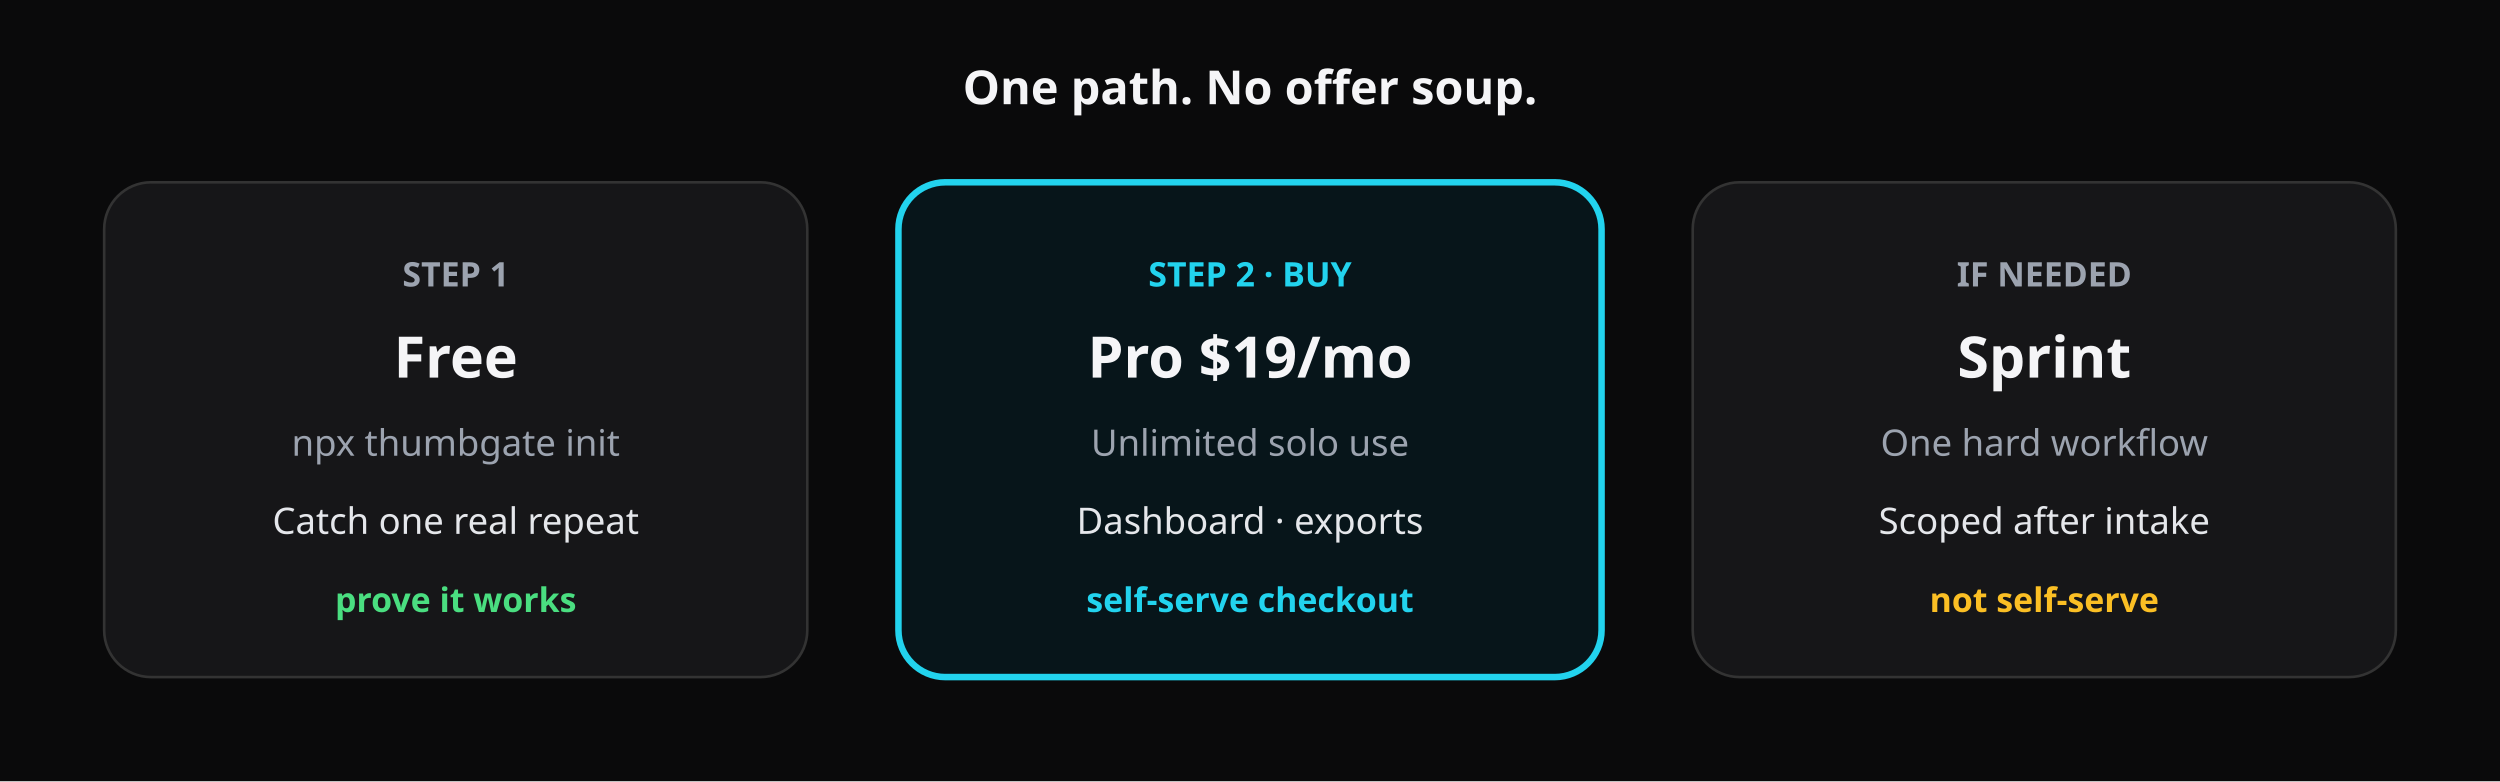
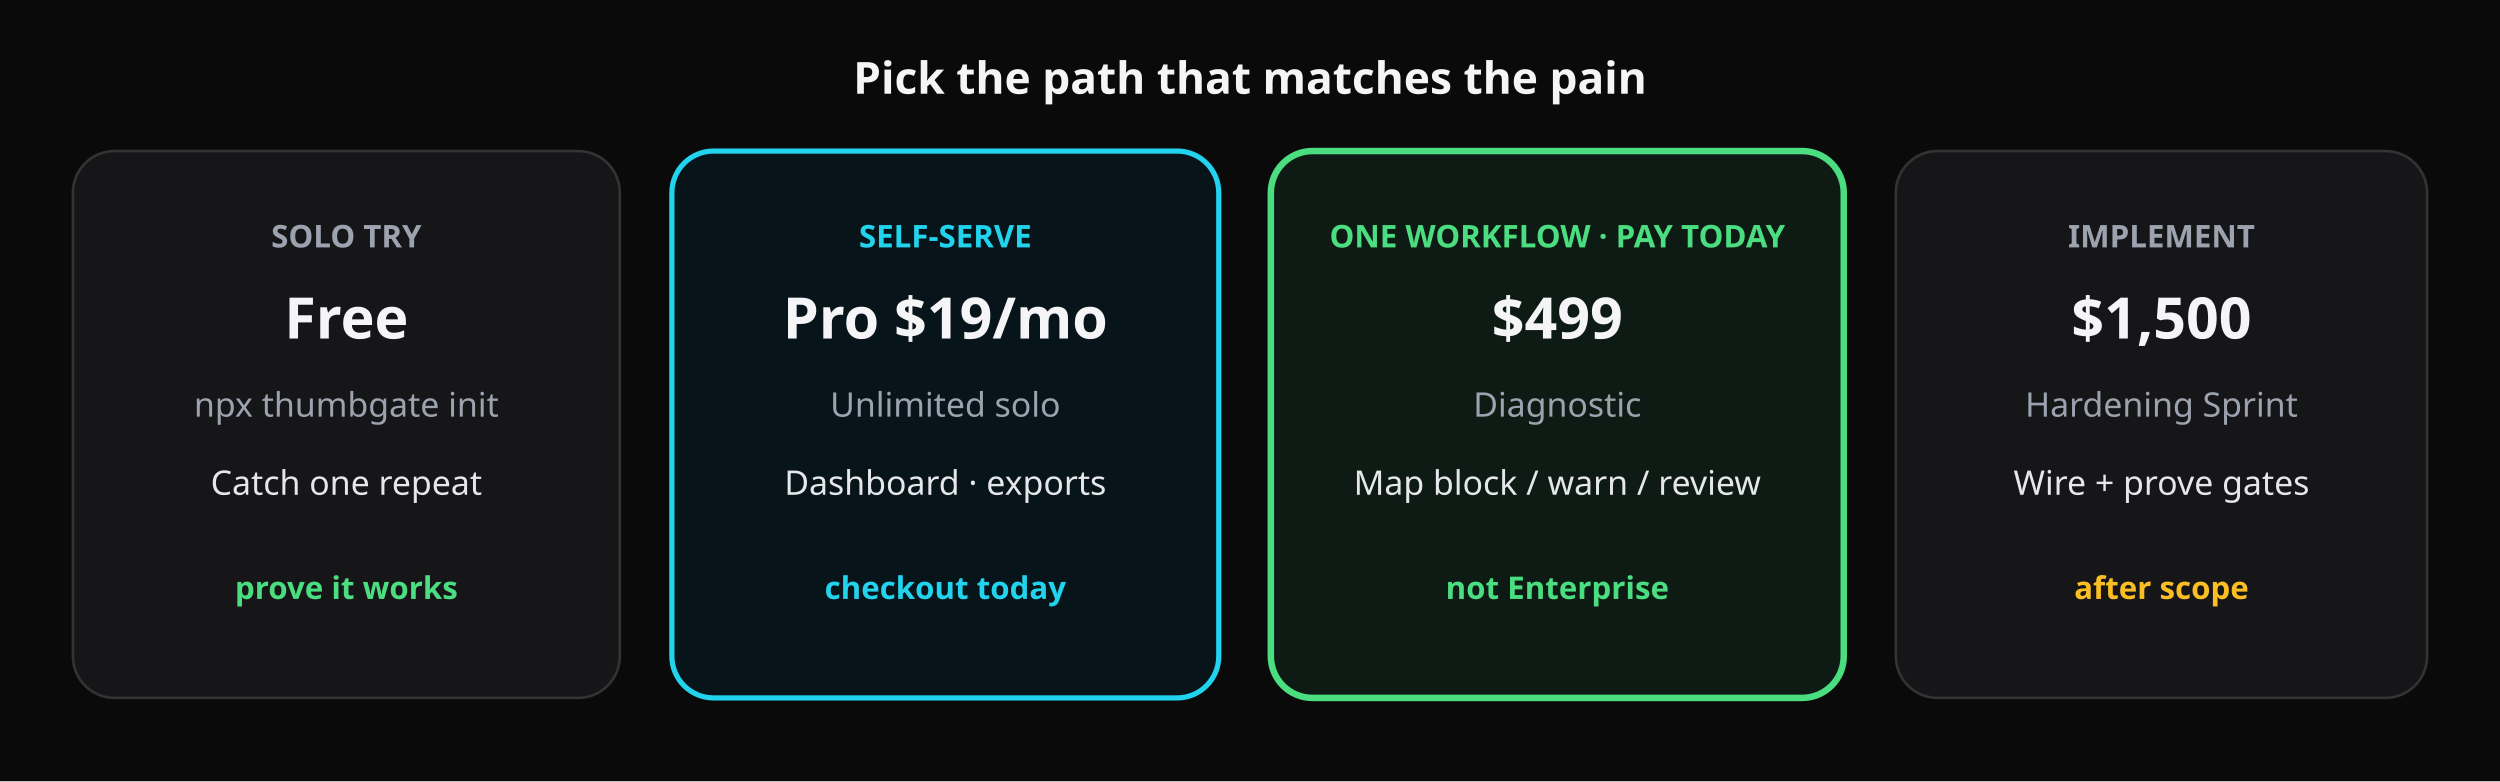
<svg xmlns="http://www.w3.org/2000/svg" viewBox="0 0 960 300" role="img" aria-labelledby="t d">
  <rect width="960" height="300" fill="#0a0a0b" />
  <g font-family="system-ui,sans-serif">
-     <text x="480" y="40" text-anchor="middle" fill="#f5f5f7" font-size="18" font-weight="800">One path. No offer soup.</text>
-     <rect x="40" y="70" width="270" height="190" rx="18" fill="#161618" stroke="#333" />
-     <text x="175" y="110" text-anchor="middle" fill="#9ca3af" font-size="13" font-weight="700">STEP 1</text>
-     <text x="175" y="145" text-anchor="middle" fill="#f5f5f7" font-size="22" font-weight="900">Free</text>
-     <text x="175" y="175" text-anchor="middle" fill="#9ca3af" font-size="14">npx thumbgate init</text>
-     <text x="175" y="205" text-anchor="middle" fill="#e5e7eb" font-size="14">Catch one real repeat</text>
-     <text x="175" y="235" text-anchor="middle" fill="#4ade80" font-size="13" font-weight="700">prove it works</text>
-     <rect x="345" y="70" width="270" height="190" rx="18" fill="#07151a" stroke="#22d3ee" stroke-width="2.5" />
-     <text x="480" y="110" text-anchor="middle" fill="#22d3ee" font-size="13" font-weight="700">STEP 2 · BUY</text>
-     <text x="480" y="145" text-anchor="middle" fill="#f5f5f7" font-size="22" font-weight="900">Pro $19/mo</text>
-     <text x="480" y="175" text-anchor="middle" fill="#9ca3af" font-size="14">Unlimited solo use</text>
-     <text x="480" y="205" text-anchor="middle" fill="#e5e7eb" font-size="14">Dashboard · exports</text>
-     <text x="480" y="235" text-anchor="middle" fill="#22d3ee" font-size="13" font-weight="700">self-serve checkout</text>
-     <rect x="650" y="70" width="270" height="190" rx="18" fill="#161618" stroke="#333" />
-     <text x="785" y="110" text-anchor="middle" fill="#9ca3af" font-size="13" font-weight="700">IF NEEDED</text>
-     <text x="785" y="145" text-anchor="middle" fill="#f5f5f7" font-size="22" font-weight="900">Sprint</text>
-     <text x="785" y="175" text-anchor="middle" fill="#9ca3af" font-size="14">One hard workflow</text>
-     <text x="785" y="205" text-anchor="middle" fill="#e5e7eb" font-size="14">Scoped after intake</text>
-     <text x="785" y="235" text-anchor="middle" fill="#fbbf24" font-size="13" font-weight="700">not self-serve</text>
+     <text x="480" y="36" text-anchor="middle" fill="#f5f5f7" font-size="17" font-weight="800">Pick the path that matches the pain</text>
+     <rect x="28" y="58" width="210" height="210" rx="16" fill="#161618" stroke="#333" />
+     <text x="133" y="95" text-anchor="middle" fill="#9ca3af" font-size="12" font-weight="700">SOLO TRY</text>
+     <text x="133" y="130" text-anchor="middle" fill="#f5f5f7" font-size="22" font-weight="900">Free</text>
+     <text x="133" y="160" text-anchor="middle" fill="#9ca3af" font-size="13">npx thumbgate init</text>
+     <text x="133" y="190" text-anchor="middle" fill="#e5e7eb" font-size="13">Catch one repeat</text>
+     <text x="133" y="230" text-anchor="middle" fill="#4ade80" font-size="12" font-weight="700">prove it works</text>
+     <rect x="258" y="58" width="210" height="210" rx="16" fill="#07151a" stroke="#22d3ee" stroke-width="2" />
+     <text x="363" y="95" text-anchor="middle" fill="#22d3ee" font-size="12" font-weight="700">SELF-SERVE</text>
+     <text x="363" y="130" text-anchor="middle" fill="#f5f5f7" font-size="22" font-weight="900">Pro $19/mo</text>
+     <text x="363" y="160" text-anchor="middle" fill="#9ca3af" font-size="13">Unlimited solo</text>
+     <text x="363" y="190" text-anchor="middle" fill="#e5e7eb" font-size="13">Dashboard · exports</text>
+     <text x="363" y="230" text-anchor="middle" fill="#22d3ee" font-size="12" font-weight="700">checkout today</text>
+     <rect x="488" y="58" width="220" height="210" rx="16" fill="#0d1b14" stroke="#4ade80" stroke-width="2.5" />
+     <text x="598" y="95" text-anchor="middle" fill="#4ade80" font-size="12" font-weight="700">ONE WORKFLOW · PAY TODAY</text>
+     <text x="598" y="130" text-anchor="middle" fill="#f5f5f7" font-size="22" font-weight="900">$499</text>
+     <text x="598" y="160" text-anchor="middle" fill="#9ca3af" font-size="13">Diagnostic</text>
+     <text x="598" y="190" text-anchor="middle" fill="#e5e7eb" font-size="13">Map block / warn / review</text>
+     <text x="598" y="230" text-anchor="middle" fill="#4ade80" font-size="12" font-weight="700">not Enterprise</text>
+     <rect x="728" y="58" width="204" height="210" rx="16" fill="#161618" stroke="#333" />
+     <text x="830" y="95" text-anchor="middle" fill="#9ca3af" font-size="12" font-weight="700">IMPLEMENT</text>
+     <text x="830" y="130" text-anchor="middle" fill="#f5f5f7" font-size="22" font-weight="900">$1,500</text>
+     <text x="830" y="160" text-anchor="middle" fill="#9ca3af" font-size="13">Hardening Sprint</text>
+     <text x="830" y="190" text-anchor="middle" fill="#e5e7eb" font-size="13">Wire + prove gates</text>
+     <text x="830" y="230" text-anchor="middle" fill="#fbbf24" font-size="12" font-weight="700">after scope</text>
  </g>
</svg>
